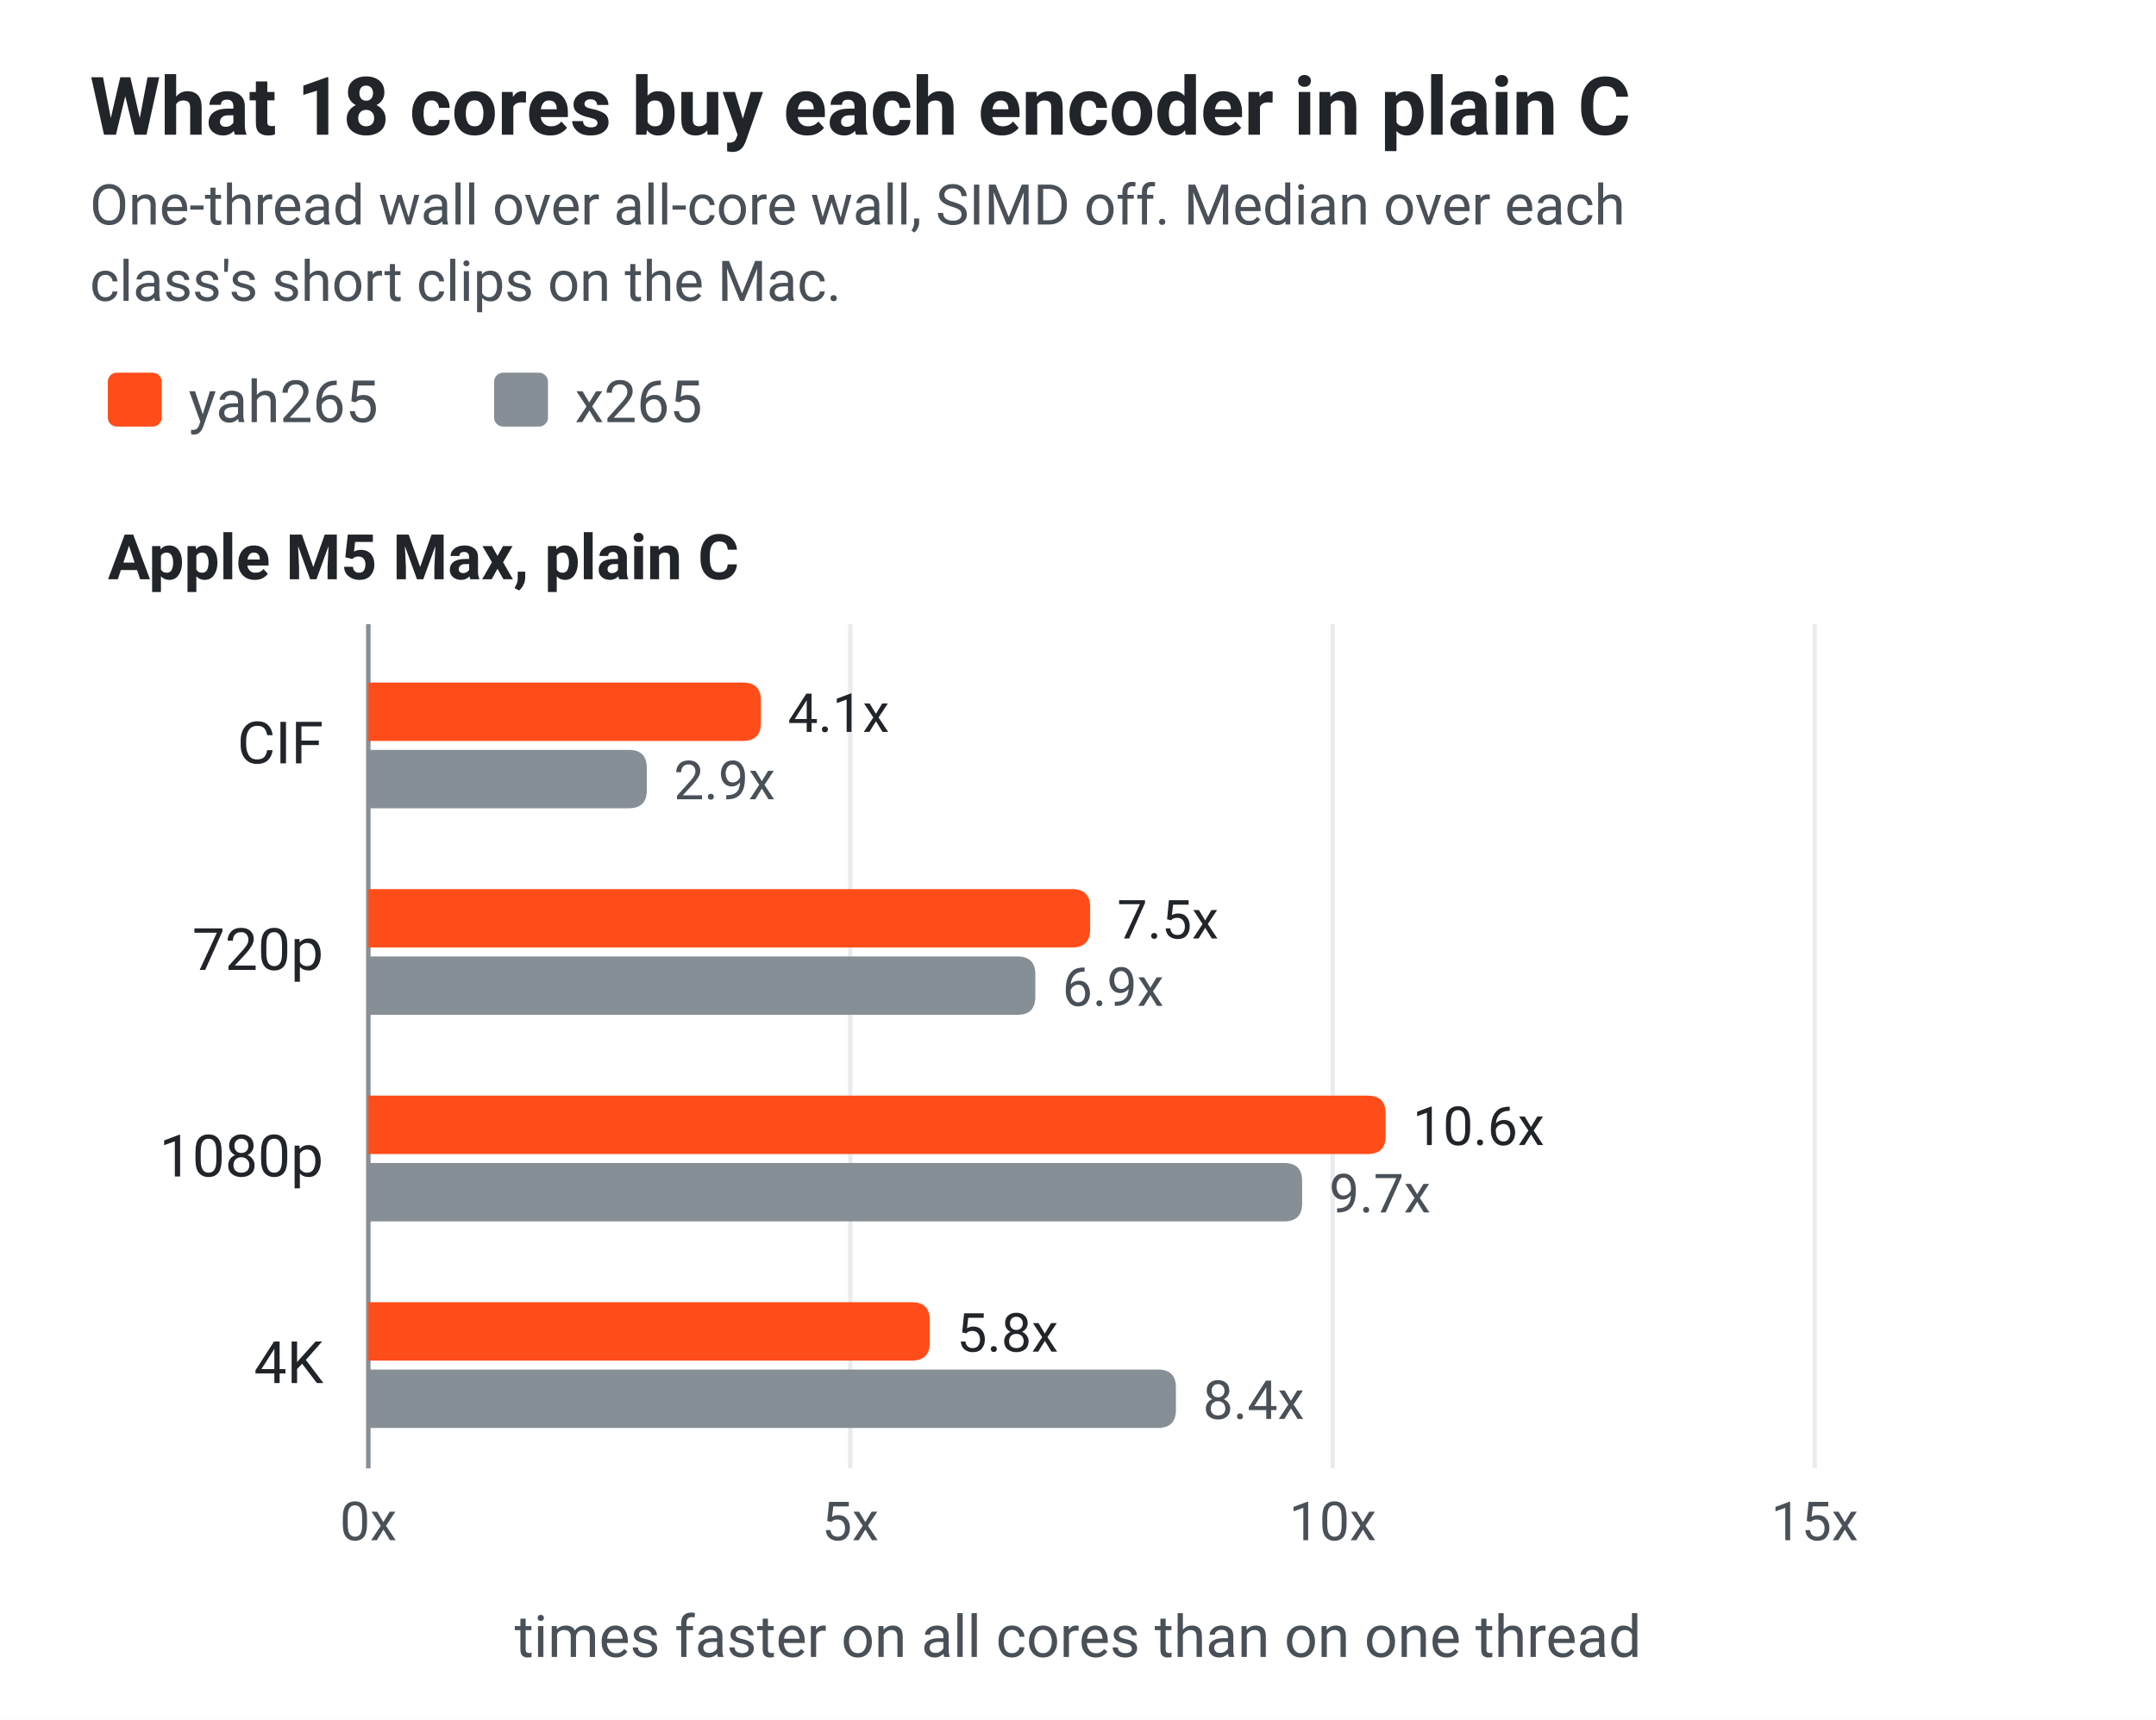
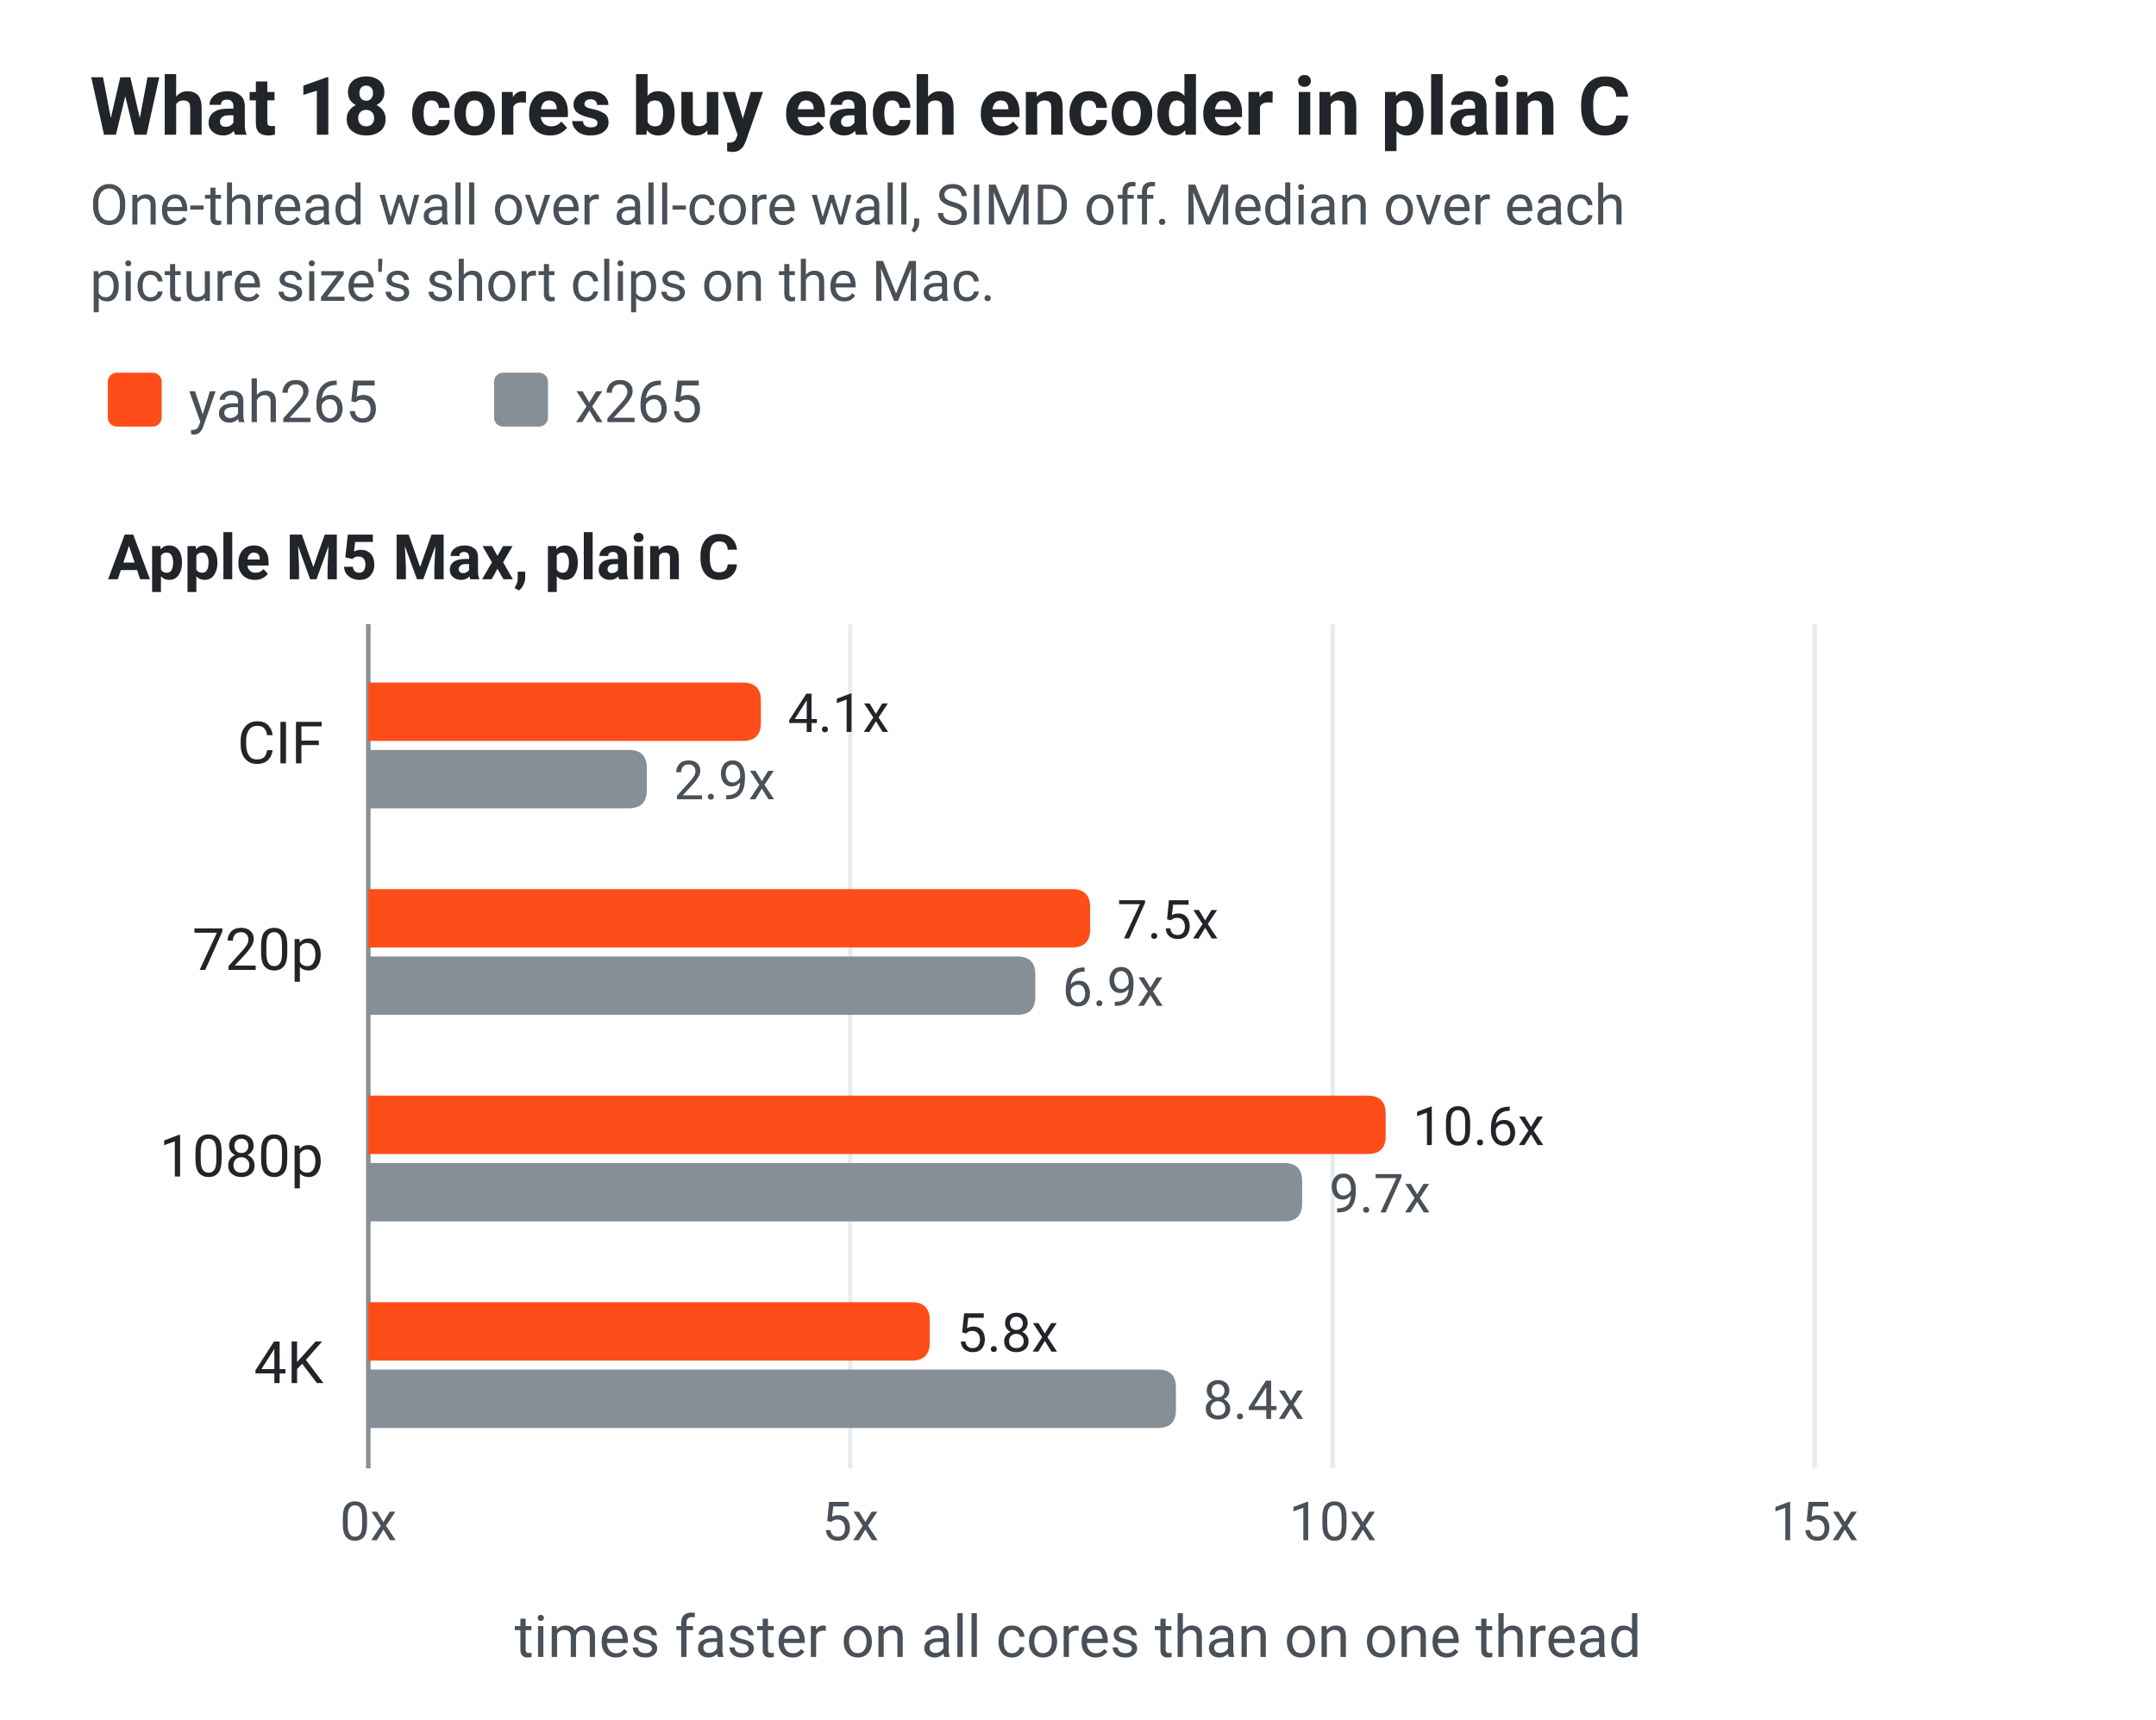
<svg xmlns="http://www.w3.org/2000/svg" width="480" height="383" viewBox="0 0 480 383" role="img">
  <style>
.bg{fill:#ffffff}.t1{fill:#212529}.t2{fill:#495057}.grid{stroke:#e9ecef}
.base{stroke:#868e96}.ring{stroke:#ffffff}.med{stroke:#212529}.band{fill:#f1f3f5}
.s1{fill:#ff4d1a}.s2{fill:#00919a}.s3{fill:#6250d6}.sx{fill:#868e96}
.l1{stroke:#ff4d1a}.l2{stroke:#00919a}.l3{stroke:#6250d6}.lx{stroke:#868e96}.span{stroke:#dee2e6}
.note{fill:#b8330a}.wash{fill:#ffe8dc}
text{font-family:system-ui,-apple-system,"Segoe UI",Roboto,Helvetica,Arial,sans-serif}
@media (prefers-color-scheme:dark){
.bg{fill:#1b1c1e}.t1{fill:#e9ecee}.t2{fill:#b6bcc1}.grid{stroke:#2e3135}
.base{stroke:#8f959a}.ring{stroke:#1b1c1e}.med{stroke:#e9ecee}.band{fill:#23262a}
.s1{fill:#ff4d1a}.s2{fill:#12a3ad}.s3{fill:#9085e9}.sx{fill:#8f959a}
.l1{stroke:#ff4d1a}.l2{stroke:#12a3ad}.l3{stroke:#9085e9}.lx{stroke:#8f959a}.span{stroke:#3a3e43}
.note{fill:#ff8a5c}.wash{fill:#45200f}}
</style>
  <rect width="100%" height="100%" class="bg" />
  <text x="20" y="30" font-size="18" class="t1" font-weight="600">What 18 cores buy each encoder in plain C</text>
  <text x="20" y="50" font-size="12.5" class="t2">One-thread wall over all-core wall, SIMD off. Median over each</text>
-   <text x="20" y="67" font-size="12.5" class="t2">class's short clips on the Mac.</text>
+   <text x="20" y="67" font-size="12.5" class="t2">picture size's short clips on the Mac.</text>
  <g transform="translate(0 3)">
    <rect x="24" y="80" width="12" height="12" rx="2" class="s1" />
    <text x="42.0" y="91.0" font-size="13" class="t2" text-anchor="start">yah265</text>
    <rect x="110" y="80" width="12" height="12" rx="2" class="sx" />
    <text x="128.0" y="91.0" font-size="13" class="t2" text-anchor="start">x265</text>
    <text x="24.0" y="126.0" font-size="14" class="t1" text-anchor="start" font-weight="600">Apple M5 Max, plain C</text>
    <line x1="82.0" y1="136" x2="82.0" y2="324" class="base" />
    <text x="82.0" y="340.0" font-size="12" class="t2" text-anchor="middle">0x</text>
    <line x1="189.3" y1="136" x2="189.3" y2="324" class="grid" />
    <text x="189.3" y="340.0" font-size="12" class="t2" text-anchor="middle">5x</text>
    <line x1="296.7" y1="136" x2="296.7" y2="324" class="grid" />
    <text x="296.7" y="340.0" font-size="12" class="t2" text-anchor="middle">10x</text>
    <line x1="404.0" y1="136" x2="404.0" y2="324" class="grid" />
    <text x="404.0" y="340.0" font-size="12" class="t2" text-anchor="middle">15x</text>
    <text x="72.0" y="167.0" font-size="13" class="t1" text-anchor="end">CIF</text>
    <path d="M82.0,149.0 H165.4 Q169.4,149.0 169.4,153.0 V158.0 Q169.4,162.0 165.4,162.0 H82.0 Z" class="s1" />
    <path d="M82.0,164.0 H140.0 Q144.0,164.0 144.0,168.0 V173.0 Q144.0,177.0 140.0,177.0 H82.0 Z" class="sx" />
    <text x="175.4" y="160.0" font-size="12" class="t1" text-anchor="start">4.1x</text>
    <text x="150.0" y="175.0" font-size="12" class="t2" text-anchor="start">2.9x</text>
    <text x="72.0" y="213.0" font-size="13" class="t1" text-anchor="end">720p</text>
    <path d="M82.0,195.0 H238.7 Q242.7,195.0 242.7,199.0 V204.0 Q242.7,208.0 238.7,208.0 H82.0 Z" class="s1" />
    <path d="M82.0,210.0 H226.5 Q230.5,210.0 230.5,214.0 V219.0 Q230.5,223.0 226.5,223.0 H82.0 Z" class="sx" />
    <text x="248.7" y="206.0" font-size="12" class="t1" text-anchor="start">7.5x</text>
    <text x="236.5" y="221.0" font-size="12" class="t2" text-anchor="start">6.9x</text>
    <text x="72.0" y="259.0" font-size="13" class="t1" text-anchor="end">1080p</text>
    <path d="M82.0,241.0 H304.5 Q308.5,241.0 308.5,245.0 V250.0 Q308.5,254.0 304.5,254.0 H82.0 Z" class="s1" />
    <path d="M82.0,256.0 H285.9 Q289.9,256.0 289.9,260.0 V265.0 Q289.9,269.0 285.9,269.0 H82.0 Z" class="sx" />
    <text x="314.5" y="252.0" font-size="12" class="t1" text-anchor="start">10.6x</text>
    <text x="295.9" y="267.0" font-size="12" class="t2" text-anchor="start">9.7x</text>
    <text x="72.0" y="305.0" font-size="13" class="t1" text-anchor="end">4K</text>
    <path d="M82.0,287.0 H203.0 Q207.0,287.0 207.0,291.0 V296.0 Q207.0,300.0 203.0,300.0 H82.0 Z" class="s1" />
    <path d="M82.0,302.0 H257.8 Q261.8,302.0 261.8,306.0 V311.0 Q261.8,315.0 257.8,315.0 H82.0 Z" class="sx" />
    <text x="213.0" y="298.0" font-size="12" class="t1" text-anchor="start">5.8x</text>
    <text x="267.8" y="313.0" font-size="12" class="t2" text-anchor="start">8.4x</text>
    <text x="240.0" y="366.0" font-size="13" class="t2" text-anchor="middle">times faster on all cores than on one thread</text>
  </g>
</svg>
